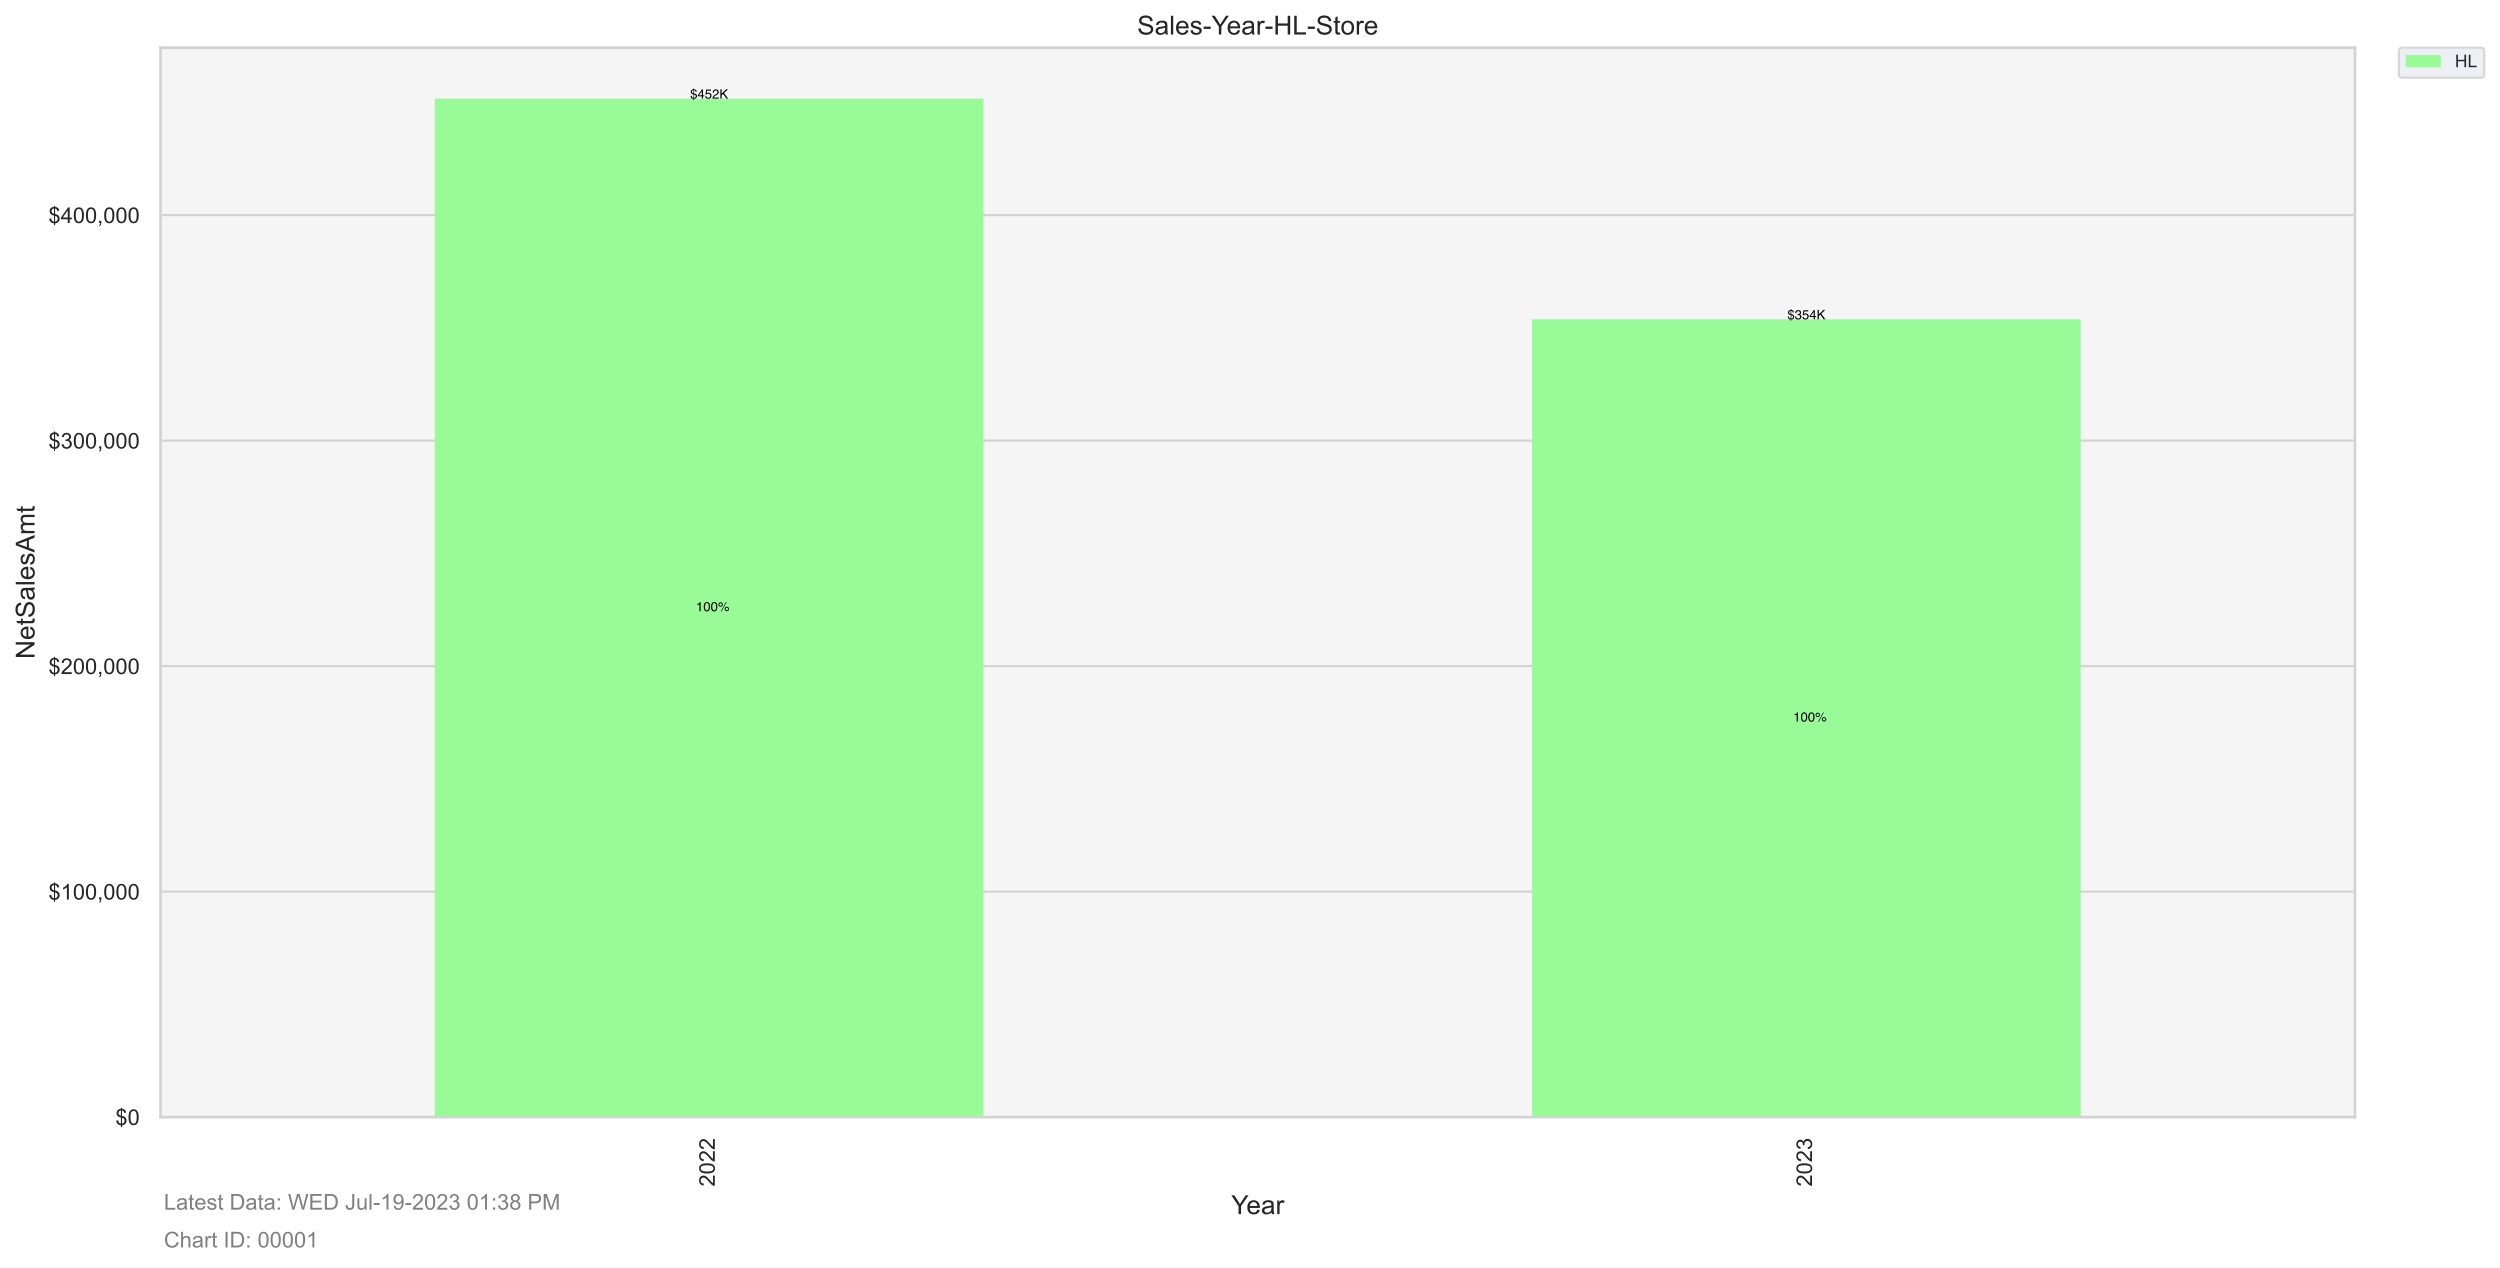
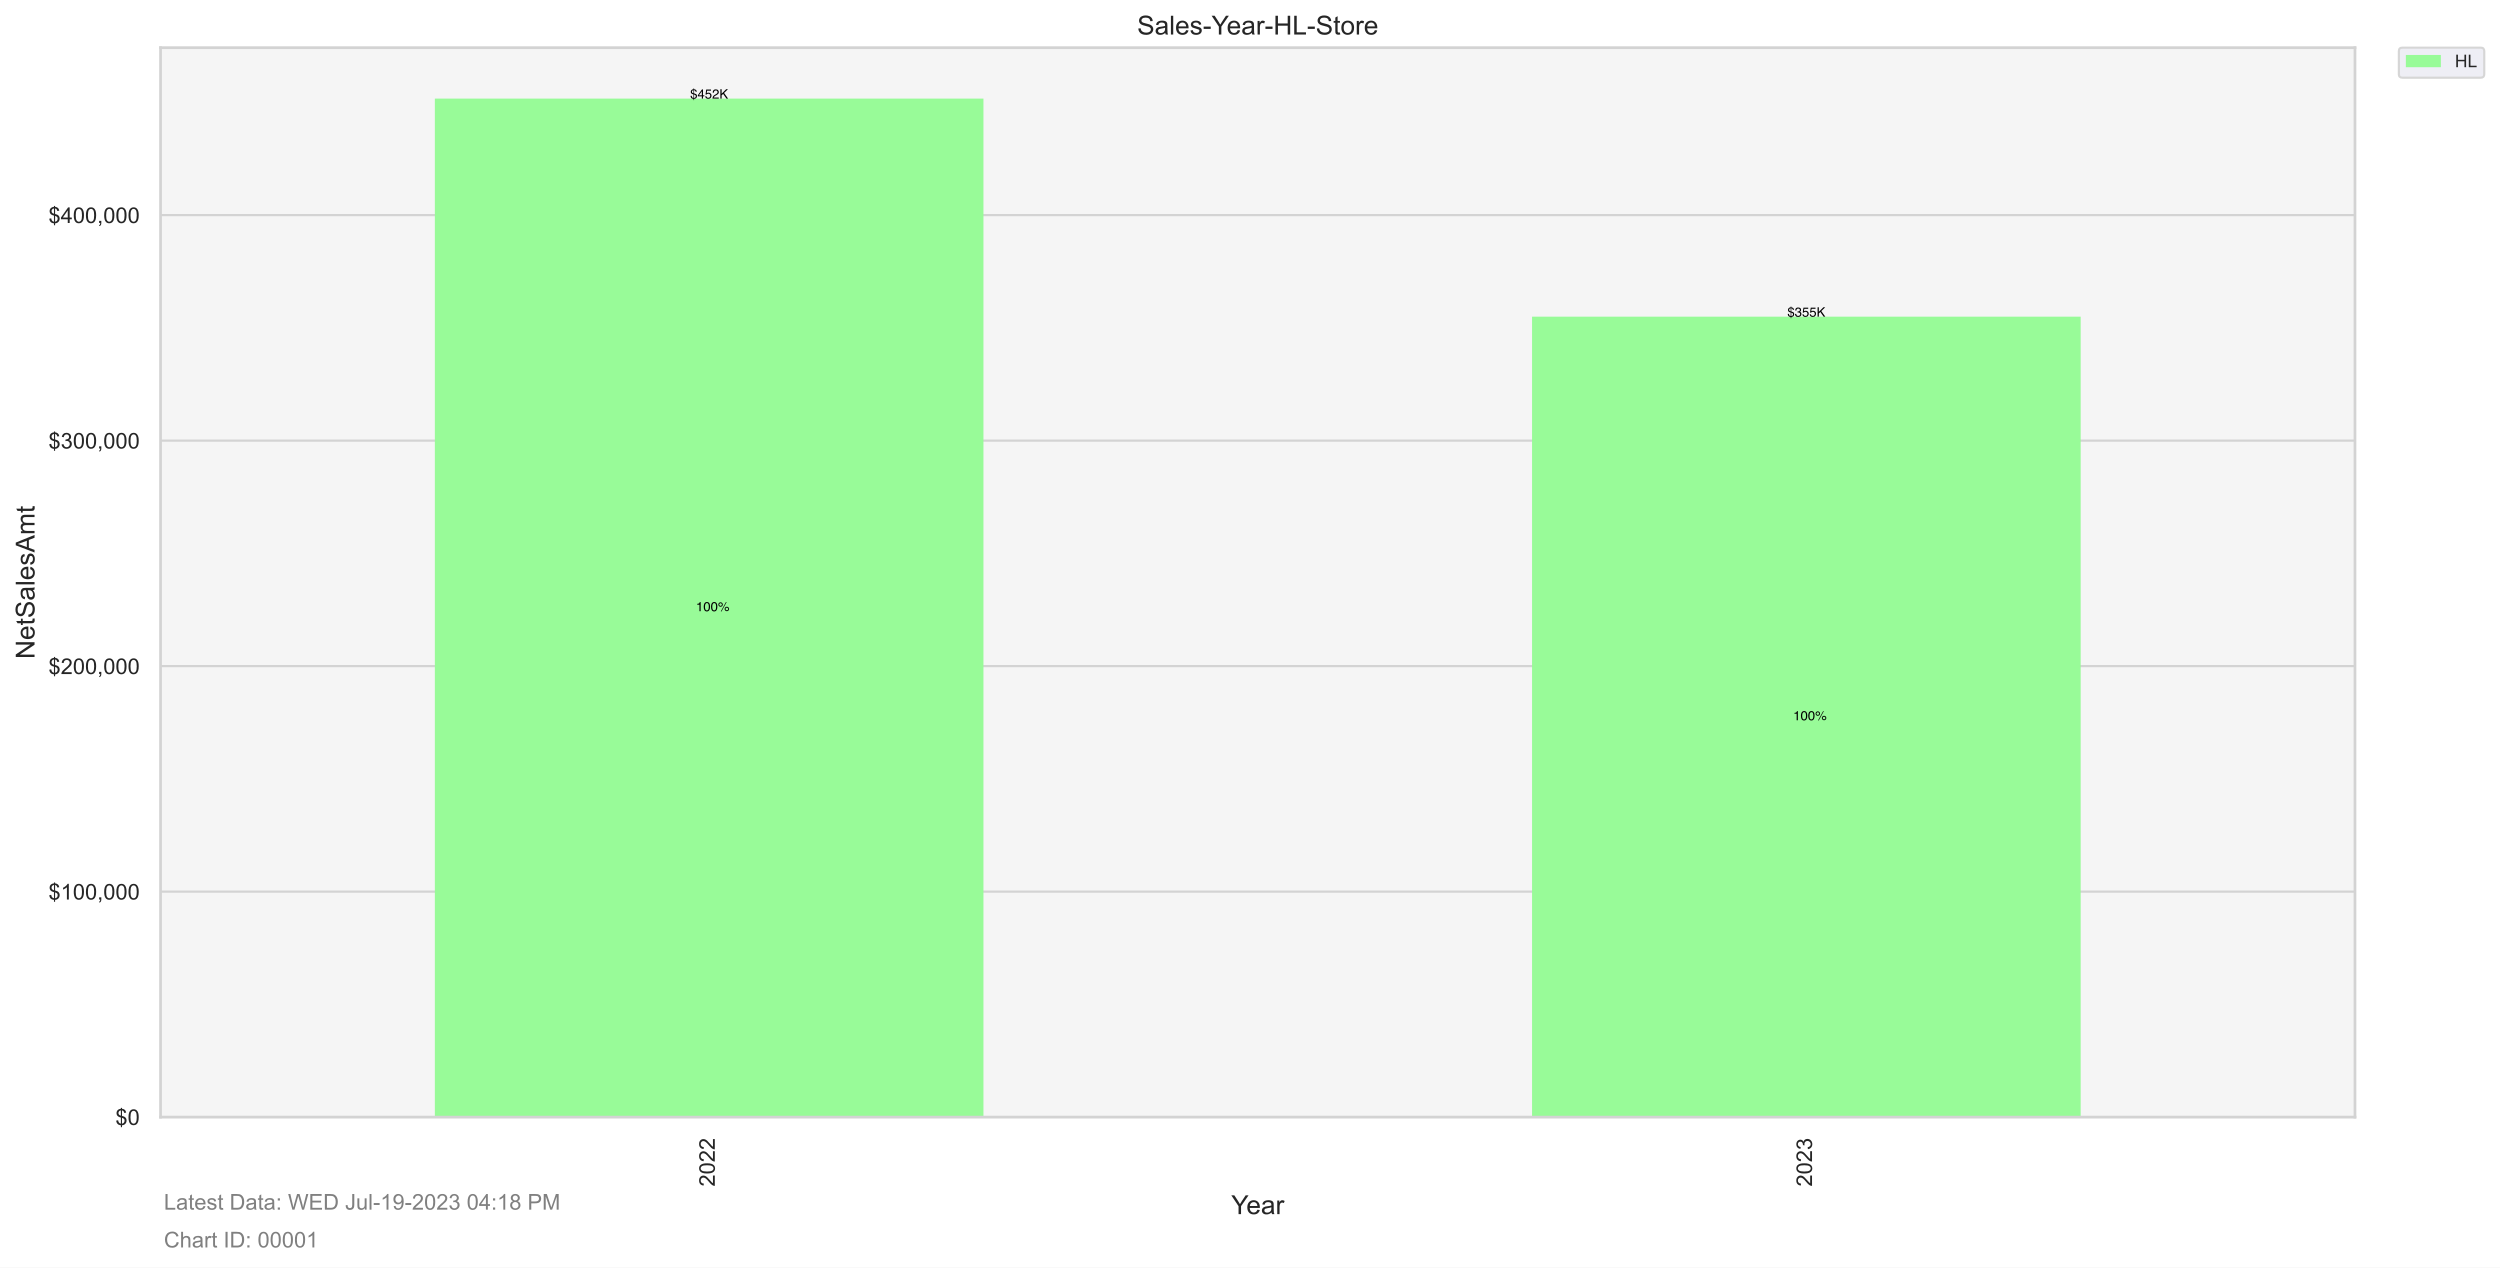
<svg xmlns="http://www.w3.org/2000/svg" xmlns:xlink="http://www.w3.org/1999/xlink" width="1142.68pt" height="579.377pt" viewBox="0 0 1142.68 579.377" version="1.1">
  <defs>
    <style type="text/css">*{stroke-linejoin: round; stroke-linecap: butt}</style>
  </defs>
  <g id="figure_1">
    <g id="patch_1">
      <path d="M 0 579.377  L 1142.68 579.377  L 1142.68 0  L 0 0  z " style="fill: #ffffff" />
    </g>
    <g id="axes_1">
      <g id="patch_2">
        <path d="M 73.379 510.609  L 1076.393 510.609  L 1076.393 21.789  L 73.379 21.789  z " style="fill: #f5f5f5" />
      </g>
      <g id="matplotlib.axis_1">
        <g id="xtick_1">
          <g id="text_1">
            <g style="fill: #262626" transform="translate(326.7177 542.3531) rotate(-90) scale(0.1 -0.1)">
              <defs>
                <path id="ArialMT-32" d="M 3222 541  L 3222 0  L 194 0  Q 188 203 259 391  Q 375 700 629 1000  Q 884 1300 1366 1694  Q 2113 2306 2375 2664  Q 2638 3022 2638 3341  Q 2638 3675 2398 3904  Q 2159 4134 1775 4134  Q 1369 4134 1125 3890  Q 881 3647 878 3216  L 300 3275  Q 359 3922 746 4261  Q 1134 4600 1788 4600  Q 2447 4600 2831 4234  Q 3216 3869 3216 3328  Q 3216 3053 3103 2787  Q 2991 2522 2730 2228  Q 2469 1934 1863 1422  Q 1356 997 1212 845  Q 1069 694 975 541  L 3222 541  z " transform="scale(0.015625)" />
                <path id="ArialMT-30" d="M 266 2259  Q 266 3072 433 3567  Q 600 4063 929 4331  Q 1259 4600 1759 4600  Q 2128 4600 2406 4451  Q 2684 4303 2865 4023  Q 3047 3744 3150 3342  Q 3253 2941 3253 2259  Q 3253 1453 3087 958  Q 2922 463 2592 192  Q 2263 -78 1759 -78  Q 1097 -78 719 397  Q 266 969 266 2259  z M 844 2259  Q 844 1131 1108 757  Q 1372 384 1759 384  Q 2147 384 2411 759  Q 2675 1134 2675 2259  Q 2675 3391 2411 3762  Q 2147 4134 1753 4134  Q 1366 4134 1134 3806  Q 844 3388 844 2259  z " transform="scale(0.015625)" />
              </defs>
              <use xlink:href="#ArialMT-32" />
              <use xlink:href="#ArialMT-30" x="55.615" />
              <use xlink:href="#ArialMT-32" x="111.23" />
              <use xlink:href="#ArialMT-32" x="166.846" />
            </g>
          </g>
        </g>
        <g id="xtick_2">
          <g id="text_2">
            <g style="fill: #262626" transform="translate(828.2247 542.3531) rotate(-90) scale(0.1 -0.1)">
              <defs>
                <path id="ArialMT-33" d="M 269 1209  L 831 1284  Q 928 806 1161 595  Q 1394 384 1728 384  Q 2125 384 2398 659  Q 2672 934 2672 1341  Q 2672 1728 2419 1979  Q 2166 2231 1775 2231  Q 1616 2231 1378 2169  L 1441 2663  Q 1497 2656 1531 2656  Q 1891 2656 2178 2843  Q 2466 3031 2466 3422  Q 2466 3731 2256 3934  Q 2047 4138 1716 4138  Q 1388 4138 1169 3931  Q 950 3725 888 3313  L 325 3413  Q 428 3978 793 4289  Q 1159 4600 1703 4600  Q 2078 4600 2393 4439  Q 2709 4278 2876 4000  Q 3044 3722 3044 3409  Q 3044 3113 2884 2869  Q 2725 2625 2413 2481  Q 2819 2388 3044 2092  Q 3269 1797 3269 1353  Q 3269 753 2831 336  Q 2394 -81 1725 -81  Q 1122 -81 723 278  Q 325 638 269 1209  z " transform="scale(0.015625)" />
              </defs>
              <use xlink:href="#ArialMT-32" />
              <use xlink:href="#ArialMT-30" x="55.615" />
              <use xlink:href="#ArialMT-32" x="111.23" />
              <use xlink:href="#ArialMT-33" x="166.846" />
            </g>
          </g>
        </g>
        <g id="text_3">
          <g style="fill: #262626" transform="translate(562.7604 554.9425) scale(0.12 -0.12)">
            <defs>
              <path id="ArialMT-59" d="M 1784 0  L 1784 1941  L 19 4581  L 756 4581  L 1659 3200  Q 1909 2813 2125 2425  Q 2331 2784 2625 3234  L 3513 4581  L 4219 4581  L 2391 1941  L 2391 0  L 1784 0  z " transform="scale(0.015625)" />
              <path id="ArialMT-65" d="M 2694 1069  L 3275 997  Q 3138 488 2766 206  Q 2394 -75 1816 -75  Q 1088 -75 661 373  Q 234 822 234 1631  Q 234 2469 665 2931  Q 1097 3394 1784 3394  Q 2450 3394 2872 2941  Q 3294 2488 3294 1666  Q 3294 1616 3291 1516  L 816 1516  Q 847 969 1125 678  Q 1403 388 1819 388  Q 2128 388 2347 550  Q 2566 713 2694 1069  z M 847 1978  L 2700 1978  Q 2663 2397 2488 2606  Q 2219 2931 1791 2931  Q 1403 2931 1139 2672  Q 875 2413 847 1978  z " transform="scale(0.015625)" />
              <path id="ArialMT-61" d="M 2588 409  Q 2275 144 1986 34  Q 1697 -75 1366 -75  Q 819 -75 525 192  Q 231 459 231 875  Q 231 1119 342 1320  Q 453 1522 633 1644  Q 813 1766 1038 1828  Q 1203 1872 1538 1913  Q 2219 1994 2541 2106  Q 2544 2222 2544 2253  Q 2544 2597 2384 2738  Q 2169 2928 1744 2928  Q 1347 2928 1158 2789  Q 969 2650 878 2297  L 328 2372  Q 403 2725 575 2942  Q 747 3159 1072 3276  Q 1397 3394 1825 3394  Q 2250 3394 2515 3294  Q 2781 3194 2906 3042  Q 3031 2891 3081 2659  Q 3109 2516 3109 2141  L 3109 1391  Q 3109 606 3145 398  Q 3181 191 3288 0  L 2700 0  Q 2613 175 2588 409  z M 2541 1666  Q 2234 1541 1622 1453  Q 1275 1403 1131 1340  Q 988 1278 909 1158  Q 831 1038 831 891  Q 831 666 1001 516  Q 1172 366 1500 366  Q 1825 366 2078 508  Q 2331 650 2450 897  Q 2541 1088 2541 1459  L 2541 1666  z " transform="scale(0.015625)" />
              <path id="ArialMT-72" d="M 416 0  L 416 3319  L 922 3319  L 922 2816  Q 1116 3169 1280 3281  Q 1444 3394 1641 3394  Q 1925 3394 2219 3213  L 2025 2691  Q 1819 2813 1613 2813  Q 1428 2813 1281 2702  Q 1134 2591 1072 2394  Q 978 2094 978 1738  L 978 0  L 416 0  z " transform="scale(0.015625)" />
            </defs>
            <use xlink:href="#ArialMT-59" />
            <use xlink:href="#ArialMT-65" x="57.574" />
            <use xlink:href="#ArialMT-61" x="113.189" />
            <use xlink:href="#ArialMT-72" x="168.805" />
          </g>
        </g>
      </g>
      <g id="matplotlib.axis_2">
        <g id="ytick_1">
          <g id="line2d_1">
-             <path d="M 73.379 510.609  L 1076.393 510.609  " clip-path="url(#pf3fb6b0348)" style="fill: none; stroke: #d3d3d3; stroke-linecap: round" />
+             <path d="M 73.379 510.609  L 1076.393 510.609  " clip-path="url(#p5a87be6f19)" style="fill: none; stroke: #d3d3d3; stroke-linecap: round" />
          </g>
          <g id="text_4">
            <g style="fill: #262626" transform="translate(52.75719 514.1883) scale(0.1 -0.1)">
              <defs>
                <path id="ArialMT-24" d="M 1594 -659  L 1594 -97  Q 1172 -44 908 92  Q 644 228 451 531  Q 259 834 228 1272  L 794 1378  Q 859 925 1025 713  Q 1263 413 1594 378  L 1594 2169  Q 1247 2234 884 2438  Q 616 2588 470 2853  Q 325 3119 325 3456  Q 325 4056 750 4428  Q 1034 4678 1594 4734  L 1594 5003  L 1925 5003  L 1925 4734  Q 2416 4688 2703 4447  Q 3072 4141 3147 3606  L 2566 3519  Q 2516 3850 2358 4026  Q 2200 4203 1925 4259  L 1925 2638  Q 2350 2531 2488 2472  Q 2750 2356 2915 2190  Q 3081 2025 3170 1797  Q 3259 1569 3259 1303  Q 3259 719 2887 328  Q 2516 -63 1925 -91  L 1925 -659  L 1594 -659  z M 1594 4266  Q 1266 4216 1077 4003  Q 888 3791 888 3500  Q 888 3213 1048 3019  Q 1209 2825 1594 2709  L 1594 4266  z M 1925 378  Q 2253 419 2467 662  Q 2681 906 2681 1266  Q 2681 1572 2529 1758  Q 2378 1944 1925 2091  L 1925 378  z " transform="scale(0.015625)" />
              </defs>
              <use xlink:href="#ArialMT-24" />
              <use xlink:href="#ArialMT-30" x="55.615" />
            </g>
          </g>
        </g>
        <g id="ytick_2">
          <g id="line2d_2">
-             <path d="M 73.379 407.537  L 1076.393 407.537  " clip-path="url(#pf3fb6b0348)" style="fill: none; stroke: #d3d3d3; stroke-linecap: round" />
+             <path d="M 73.379 407.537  L 1076.393 407.537  " clip-path="url(#p5a87be6f19)" style="fill: none; stroke: #d3d3d3; stroke-linecap: round" />
          </g>
          <g id="text_5">
            <g style="fill: #262626" transform="translate(22.17438 411.1593) scale(0.1 -0.1)">
              <defs>
                <path id="ArialMT-31" d="M 2384 0  L 1822 0  L 1822 3584  Q 1619 3391 1289 3197  Q 959 3003 697 2906  L 697 3450  Q 1169 3672 1522 3987  Q 1875 4303 2022 4600  L 2384 4600  L 2384 0  z " transform="scale(0.015625)" />
                <path id="ArialMT-2c" d="M 569 0  L 569 641  L 1209 641  L 1209 0  Q 1209 -353 1084 -570  Q 959 -788 688 -906  L 531 -666  Q 709 -588 793 -436  Q 878 -284 888 0  L 569 0  z " transform="scale(0.015625)" />
              </defs>
              <use xlink:href="#ArialMT-24" />
              <use xlink:href="#ArialMT-31" x="55.615" />
              <use xlink:href="#ArialMT-30" x="111.23" />
              <use xlink:href="#ArialMT-30" x="166.846" />
              <use xlink:href="#ArialMT-2c" x="222.461" />
              <use xlink:href="#ArialMT-30" x="250.244" />
              <use xlink:href="#ArialMT-30" x="305.859" />
              <use xlink:href="#ArialMT-30" x="361.475" />
            </g>
          </g>
        </g>
        <g id="ytick_3">
          <g id="line2d_3">
-             <path d="M 73.379 304.464  L 1076.393 304.464  " clip-path="url(#pf3fb6b0348)" style="fill: none; stroke: #d3d3d3; stroke-linecap: round" />
+             <path d="M 73.379 304.464  L 1076.393 304.464  " clip-path="url(#p5a87be6f19)" style="fill: none; stroke: #d3d3d3; stroke-linecap: round" />
          </g>
          <g id="text_6">
            <g style="fill: #262626" transform="translate(22.17438 308.0865) scale(0.1 -0.1)">
              <use xlink:href="#ArialMT-24" />
              <use xlink:href="#ArialMT-32" x="55.615" />
              <use xlink:href="#ArialMT-30" x="111.23" />
              <use xlink:href="#ArialMT-30" x="166.846" />
              <use xlink:href="#ArialMT-2c" x="222.461" />
              <use xlink:href="#ArialMT-30" x="250.244" />
              <use xlink:href="#ArialMT-30" x="305.859" />
              <use xlink:href="#ArialMT-30" x="361.475" />
            </g>
          </g>
        </g>
        <g id="ytick_4">
          <g id="line2d_4">
-             <path d="M 73.379 201.391  L 1076.393 201.391  " clip-path="url(#pf3fb6b0348)" style="fill: none; stroke: #d3d3d3; stroke-linecap: round" />
+             <path d="M 73.379 201.391  L 1076.393 201.391  " clip-path="url(#p5a87be6f19)" style="fill: none; stroke: #d3d3d3; stroke-linecap: round" />
          </g>
          <g id="text_7">
            <g style="fill: #262626" transform="translate(22.17438 205.0138) scale(0.1 -0.1)">
              <use xlink:href="#ArialMT-24" />
              <use xlink:href="#ArialMT-33" x="55.615" />
              <use xlink:href="#ArialMT-30" x="111.23" />
              <use xlink:href="#ArialMT-30" x="166.846" />
              <use xlink:href="#ArialMT-2c" x="222.461" />
              <use xlink:href="#ArialMT-30" x="250.244" />
              <use xlink:href="#ArialMT-30" x="305.859" />
              <use xlink:href="#ArialMT-30" x="361.475" />
            </g>
          </g>
        </g>
        <g id="ytick_5">
          <g id="line2d_5">
-             <path d="M 73.379 98.318  L 1076.393 98.318  " clip-path="url(#pf3fb6b0348)" style="fill: none; stroke: #d3d3d3; stroke-linecap: round" />
+             <path d="M 73.379 98.318  L 1076.393 98.318  " clip-path="url(#p5a87be6f19)" style="fill: none; stroke: #d3d3d3; stroke-linecap: round" />
          </g>
          <g id="text_8">
            <g style="fill: #262626" transform="translate(22.17438 101.9411) scale(0.1 -0.1)">
              <defs>
                <path id="ArialMT-34" d="M 2069 0  L 2069 1097  L 81 1097  L 81 1613  L 2172 4581  L 2631 4581  L 2631 1613  L 3250 1613  L 3250 1097  L 2631 1097  L 2631 0  L 2069 0  z M 2069 1613  L 2069 3678  L 634 1613  L 2069 1613  z " transform="scale(0.015625)" />
              </defs>
              <use xlink:href="#ArialMT-24" />
              <use xlink:href="#ArialMT-34" x="55.615" />
              <use xlink:href="#ArialMT-30" x="111.23" />
              <use xlink:href="#ArialMT-30" x="166.846" />
              <use xlink:href="#ArialMT-2c" x="222.461" />
              <use xlink:href="#ArialMT-30" x="250.244" />
              <use xlink:href="#ArialMT-30" x="305.859" />
              <use xlink:href="#ArialMT-30" x="361.475" />
            </g>
          </g>
        </g>
        <g id="text_9">
          <g style="fill: #262626" transform="translate(15.78937 301.2113) rotate(-90) scale(0.12 -0.12)">
            <defs>
              <path id="ArialMT-4e" d="M 488 0  L 488 4581  L 1109 4581  L 3516 984  L 3516 4581  L 4097 4581  L 4097 0  L 3475 0  L 1069 3600  L 1069 0  L 488 0  z " transform="scale(0.015625)" />
              <path id="ArialMT-74" d="M 1650 503  L 1731 6  Q 1494 -44 1306 -44  Q 1000 -44 831 53  Q 663 150 594 308  Q 525 466 525 972  L 525 2881  L 113 2881  L 113 3319  L 525 3319  L 525 4141  L 1084 4478  L 1084 3319  L 1650 3319  L 1650 2881  L 1084 2881  L 1084 941  Q 1084 700 1114 631  Q 1144 563 1211 522  Q 1278 481 1403 481  Q 1497 481 1650 503  z " transform="scale(0.015625)" />
              <path id="ArialMT-53" d="M 288 1472  L 859 1522  Q 900 1178 1048 958  Q 1197 738 1509 602  Q 1822 466 2213 466  Q 2559 466 2825 569  Q 3091 672 3220 851  Q 3350 1031 3350 1244  Q 3350 1459 3225 1620  Q 3100 1781 2813 1891  Q 2628 1963 1997 2114  Q 1366 2266 1113 2400  Q 784 2572 623 2826  Q 463 3081 463 3397  Q 463 3744 659 4045  Q 856 4347 1234 4503  Q 1613 4659 2075 4659  Q 2584 4659 2973 4495  Q 3363 4331 3572 4012  Q 3781 3694 3797 3291  L 3216 3247  Q 3169 3681 2898 3903  Q 2628 4125 2100 4125  Q 1550 4125 1298 3923  Q 1047 3722 1047 3438  Q 1047 3191 1225 3031  Q 1400 2872 2139 2705  Q 2878 2538 3153 2413  Q 3553 2228 3743 1945  Q 3934 1663 3934 1294  Q 3934 928 3725 604  Q 3516 281 3123 101  Q 2731 -78 2241 -78  Q 1619 -78 1198 103  Q 778 284 539 648  Q 300 1013 288 1472  z " transform="scale(0.015625)" />
              <path id="ArialMT-6c" d="M 409 0  L 409 4581  L 972 4581  L 972 0  L 409 0  z " transform="scale(0.015625)" />
              <path id="ArialMT-73" d="M 197 991  L 753 1078  Q 800 744 1014 566  Q 1228 388 1613 388  Q 2000 388 2187 545  Q 2375 703 2375 916  Q 2375 1106 2209 1216  Q 2094 1291 1634 1406  Q 1016 1563 777 1677  Q 538 1791 414 1992  Q 291 2194 291 2438  Q 291 2659 392 2848  Q 494 3038 669 3163  Q 800 3259 1026 3326  Q 1253 3394 1513 3394  Q 1903 3394 2198 3281  Q 2494 3169 2634 2976  Q 2775 2784 2828 2463  L 2278 2388  Q 2241 2644 2061 2787  Q 1881 2931 1553 2931  Q 1166 2931 1000 2803  Q 834 2675 834 2503  Q 834 2394 903 2306  Q 972 2216 1119 2156  Q 1203 2125 1616 2013  Q 2213 1853 2448 1751  Q 2684 1650 2818 1456  Q 2953 1263 2953 975  Q 2953 694 2789 445  Q 2625 197 2315 61  Q 2006 -75 1616 -75  Q 969 -75 630 194  Q 291 463 197 991  z " transform="scale(0.015625)" />
              <path id="ArialMT-41" d="M -9 0  L 1750 4581  L 2403 4581  L 4278 0  L 3588 0  L 3053 1388  L 1138 1388  L 634 0  L -9 0  z M 1313 1881  L 2866 1881  L 2388 3150  Q 2169 3728 2063 4100  Q 1975 3659 1816 3225  L 1313 1881  z " transform="scale(0.015625)" />
              <path id="ArialMT-6d" d="M 422 0  L 422 3319  L 925 3319  L 925 2853  Q 1081 3097 1340 3245  Q 1600 3394 1931 3394  Q 2300 3394 2536 3241  Q 2772 3088 2869 2813  Q 3263 3394 3894 3394  Q 4388 3394 4653 3120  Q 4919 2847 4919 2278  L 4919 0  L 4359 0  L 4359 2091  Q 4359 2428 4304 2576  Q 4250 2725 4106 2815  Q 3963 2906 3769 2906  Q 3419 2906 3187 2673  Q 2956 2441 2956 1928  L 2956 0  L 2394 0  L 2394 2156  Q 2394 2531 2256 2718  Q 2119 2906 1806 2906  Q 1569 2906 1367 2781  Q 1166 2656 1075 2415  Q 984 2175 984 1722  L 984 0  L 422 0  z " transform="scale(0.015625)" />
            </defs>
            <use xlink:href="#ArialMT-4e" />
            <use xlink:href="#ArialMT-65" x="72.217" />
            <use xlink:href="#ArialMT-74" x="127.832" />
            <use xlink:href="#ArialMT-53" x="155.615" />
            <use xlink:href="#ArialMT-61" x="222.314" />
            <use xlink:href="#ArialMT-6c" x="277.93" />
            <use xlink:href="#ArialMT-65" x="300.146" />
            <use xlink:href="#ArialMT-73" x="355.762" />
            <use xlink:href="#ArialMT-41" x="405.762" />
            <use xlink:href="#ArialMT-6d" x="472.461" />
            <use xlink:href="#ArialMT-74" x="555.762" />
          </g>
        </g>
      </g>
      <g id="patch_3">
-         <path d="M 198.756 510.609  L 449.509 510.609  L 449.509 45.067  L 198.756 45.067  z " clip-path="url(#pf3fb6b0348)" style="fill: #98fb98" />
+         <path d="M 198.756 510.609  L 449.509 510.609  L 449.509 45.067  L 198.756 45.067  z " clip-path="url(#p5a87be6f19)" style="fill: #98fb98" />
      </g>
      <g id="patch_4">
-         <path d="M 700.263 510.609  L 951.016 510.609  L 951.016 145.942  L 700.263 145.942  z " clip-path="url(#pf3fb6b0348)" style="fill: #98fb98" />
+         <path d="M 700.263 510.609  L 951.016 510.609  L 951.016 144.752  L 700.263 144.752  z " clip-path="url(#p5a87be6f19)" style="fill: #98fb98" />
      </g>
      <g id="patch_5">
        <path d="M 73.379 510.609  L 73.379 21.789  " style="fill: none; stroke: #d3d3d3; stroke-width: 1.25; stroke-linejoin: miter; stroke-linecap: square" />
      </g>
      <g id="patch_6">
        <path d="M 1076.393 510.609  L 1076.393 21.789  " style="fill: none; stroke: #d3d3d3; stroke-width: 1.25; stroke-linejoin: miter; stroke-linecap: square" />
      </g>
      <g id="patch_7">
        <path d="M 73.379 510.609  L 1076.393 510.609  " style="fill: none; stroke: #d3d3d3; stroke-width: 1.25; stroke-linejoin: miter; stroke-linecap: square" />
      </g>
      <g id="patch_8">
        <path d="M 73.379 21.789  L 1076.393 21.789  " style="fill: none; stroke: #d3d3d3; stroke-width: 1.25; stroke-linejoin: miter; stroke-linecap: square" />
      </g>
      <g id="text_10">
        <g transform="translate(314.7932 279.3647) scale(0.06 -0.06)">
          <defs>
            <path id="Helvetica-20" transform="scale(0.015625)" />
            <path id="Helvetica-31" d="M 613 3169  L 613 3600  Q 1222 3659 1462 3798  Q 1703 3938 1822 4456  L 2266 4456  L 2266 0  L 1666 0  L 1666 3169  L 613 3169  z " transform="scale(0.015625)" />
            <path id="Helvetica-30" d="M 1731 4475  Q 2600 4475 2988 3759  Q 3288 3206 3288 2244  Q 3288 1331 3016 734  Q 2622 -122 1728 -122  Q 922 -122 528 578  Q 200 1163 200 2147  Q 200 2909 397 3456  Q 766 4475 1731 4475  z M 1725 391  Q 2163 391 2422 778  Q 2681 1166 2681 2222  Q 2681 2984 2493 3476  Q 2306 3969 1766 3969  Q 1269 3969 1039 3501  Q 809 3034 809 2125  Q 809 1441 956 1025  Q 1181 391 1725 391  z " transform="scale(0.015625)" />
            <path id="Helvetica-25" d="M 4363 2175  Q 4813 2175 5131 1856  Q 5450 1538 5450 1088  Q 5450 638 5131 319  Q 4813 0 4363 0  Q 3909 0 3590 319  Q 3272 638 3272 1088  Q 3272 1538 3590 1856  Q 3909 2175 4363 2175  z M 3909 4456  L 4256 4456  L 1753 -119  L 1406 -119  L 3909 4456  z M 1294 2606  Q 1563 2606 1752 2795  Q 1941 2984 1941 3250  Q 1941 3516 1752 3705  Q 1563 3894 1294 3894  Q 1028 3894 839 3706  Q 650 3519 650 3250  Q 650 2984 839 2795  Q 1028 2606 1294 2606  z M 1294 4341  Q 1747 4341 2065 4020  Q 2384 3700 2384 3250  Q 2384 2800 2065 2481  Q 1747 2163 1294 2163  Q 844 2163 525 2481  Q 206 2800 206 3250  Q 206 3700 525 4020  Q 844 4341 1294 4341  z M 4363 444  Q 4628 444 4817 633  Q 5006 822 5006 1088  Q 5006 1353 4817 1542  Q 4628 1731 4363 1731  Q 4094 1731 3905 1542  Q 3716 1353 3716 1088  Q 3716 822 3905 633  Q 4094 444 4363 444  z " transform="scale(0.015625)" />
          </defs>
          <use xlink:href="#Helvetica-20" />
          <use xlink:href="#Helvetica-20" x="27.783" />
          <use xlink:href="#Helvetica-31" x="55.566" />
          <use xlink:href="#Helvetica-30" x="111.182" />
          <use xlink:href="#Helvetica-30" x="166.797" />
          <use xlink:href="#Helvetica-25" x="222.412" />
        </g>
      </g>
      <g id="text_11">
-         <g transform="translate(816.3002 329.8025) scale(0.06 -0.06)">
+         <g transform="translate(816.3002 329.2075) scale(0.06 -0.06)">
          <use xlink:href="#Helvetica-20" />
          <use xlink:href="#Helvetica-20" x="27.783" />
          <use xlink:href="#Helvetica-31" x="55.566" />
          <use xlink:href="#Helvetica-30" x="111.182" />
          <use xlink:href="#Helvetica-30" x="166.797" />
          <use xlink:href="#Helvetica-25" x="222.412" />
        </g>
      </g>
      <g id="text_12">
        <g transform="translate(315.4583 45.0624) scale(0.06 -0.06)">
          <defs>
            <path id="Helvetica-24" d="M 1909 325  Q 2444 350 2647 716  Q 2753 903 2753 1150  Q 2753 1541 2466 1744  Q 2300 1863 1909 1969  L 1909 325  z M 850 3341  Q 850 3031 1054 2856  Q 1259 2681 1606 2613  L 1606 4081  Q 1197 4066 1023 3831  Q 850 3597 850 3341  z M 288 3303  Q 288 3778 636 4159  Q 984 4541 1613 4547  L 1613 4963  L 1909 4963  L 1909 4553  Q 2531 4509 2864 4186  Q 3197 3863 3213 3331  L 2666 3331  Q 2644 3569 2538 3741  Q 2341 4056 1909 4072  L 1909 2553  Q 2634 2350 2894 2172  Q 3316 1878 3316 1303  Q 3316 472 2775 122  Q 2475 -72 1909 -134  L 1909 -741  L 1613 -741  L 1613 -134  Q 703 -75 378 509  Q 200 825 200 1363  L 753 1363  Q 778 934 888 738  Q 1081 384 1606 341  L 1606 2044  Q 931 2172 609 2472  Q 288 2772 288 3303  z " transform="scale(0.015625)" />
            <path id="Helvetica-34" d="M 2116 1584  L 2116 3613  L 681 1584  L 2116 1584  z M 2125 0  L 2125 1094  L 163 1094  L 163 1644  L 2213 4488  L 2688 4488  L 2688 1584  L 3347 1584  L 3347 1094  L 2688 1094  L 2688 0  L 2125 0  z " transform="scale(0.015625)" />
            <path id="Helvetica-35" d="M 791 1141  Q 847 659 1238 475  Q 1438 381 1700 381  Q 2200 381 2440 700  Q 2681 1019 2681 1406  Q 2681 1875 2395 2131  Q 2109 2388 1709 2388  Q 1419 2388 1211 2275  Q 1003 2163 856 1963  L 369 1991  L 709 4400  L 3034 4400  L 3034 3856  L 1131 3856  L 941 2613  Q 1097 2731 1238 2791  Q 1488 2894 1816 2894  Q 2431 2894 2859 2497  Q 3288 2100 3288 1491  Q 3288 856 2895 371  Q 2503 -113 1644 -113  Q 1097 -113 676 195  Q 256 503 206 1141  L 791 1141  z " transform="scale(0.015625)" />
            <path id="Helvetica-32" d="M 200 0  Q 231 578 439 1006  Q 647 1434 1250 1784  L 1850 2131  Q 2253 2366 2416 2531  Q 2672 2791 2672 3125  Q 2672 3516 2437 3745  Q 2203 3975 1813 3975  Q 1234 3975 1013 3538  Q 894 3303 881 2888  L 309 2888  Q 319 3472 525 3841  Q 891 4491 1816 4491  Q 2584 4491 2939 4075  Q 3294 3659 3294 3150  Q 3294 2613 2916 2231  Q 2697 2009 2131 1694  L 1703 1456  Q 1397 1288 1222 1134  Q 909 863 828 531  L 3272 531  L 3272 0  L 200 0  z " transform="scale(0.015625)" />
            <path id="Helvetica-4b" d="M 488 4591  L 1094 4591  L 1094 2353  L 3331 4591  L 4191 4591  L 2281 2741  L 4244 0  L 3434 0  L 1828 2303  L 1094 1600  L 1094 0  L 488 0  L 488 4591  z " transform="scale(0.015625)" />
          </defs>
          <use xlink:href="#Helvetica-24" />
          <use xlink:href="#Helvetica-34" x="55.615" />
          <use xlink:href="#Helvetica-35" x="111.23" />
          <use xlink:href="#Helvetica-32" x="166.846" />
          <use xlink:href="#Helvetica-4b" x="222.461" />
        </g>
      </g>
      <g id="text_13">
-         <g transform="translate(816.9653 145.938) scale(0.06 -0.06)">
+         <g transform="translate(816.9653 144.748) scale(0.06 -0.06)">
          <defs>
            <path id="Helvetica-33" d="M 1663 -122  Q 869 -122 511 314  Q 153 750 153 1375  L 741 1375  Q 778 941 903 744  Q 1122 391 1694 391  Q 2138 391 2406 628  Q 2675 866 2675 1241  Q 2675 1703 2392 1887  Q 2109 2072 1606 2072  Q 1550 2072 1492 2070  Q 1434 2069 1375 2066  L 1375 2563  Q 1463 2553 1522 2550  Q 1581 2547 1650 2547  Q 1966 2547 2169 2647  Q 2525 2822 2525 3272  Q 2525 3606 2287 3787  Q 2050 3969 1734 3969  Q 1172 3969 956 3594  Q 838 3388 822 3006  L 266 3006  Q 266 3506 466 3856  Q 809 4481 1675 4481  Q 2359 4481 2734 4176  Q 3109 3872 3109 3294  Q 3109 2881 2888 2625  Q 2750 2466 2531 2375  Q 2884 2278 3082 2001  Q 3281 1725 3281 1325  Q 3281 684 2859 281  Q 2438 -122 1663 -122  z " transform="scale(0.015625)" />
          </defs>
          <use xlink:href="#Helvetica-24" />
          <use xlink:href="#Helvetica-33" x="55.615" />
          <use xlink:href="#Helvetica-35" x="111.23" />
-           <use xlink:href="#Helvetica-34" x="166.846" />
+           <use xlink:href="#Helvetica-35" x="166.846" />
          <use xlink:href="#Helvetica-4b" x="222.461" />
        </g>
      </g>
      <g id="text_14">
        <g style="fill: #262626" transform="translate(519.7489 15.78937) scale(0.12 -0.12)">
          <defs>
            <path id="ArialMT-2d" d="M 203 1375  L 203 1941  L 1931 1941  L 1931 1375  L 203 1375  z " transform="scale(0.015625)" />
            <path id="ArialMT-48" d="M 513 0  L 513 4581  L 1119 4581  L 1119 2700  L 3500 2700  L 3500 4581  L 4106 4581  L 4106 0  L 3500 0  L 3500 2159  L 1119 2159  L 1119 0  L 513 0  z " transform="scale(0.015625)" />
            <path id="ArialMT-4c" d="M 469 0  L 469 4581  L 1075 4581  L 1075 541  L 3331 541  L 3331 0  L 469 0  z " transform="scale(0.015625)" />
            <path id="ArialMT-6f" d="M 213 1659  Q 213 2581 725 3025  Q 1153 3394 1769 3394  Q 2453 3394 2887 2945  Q 3322 2497 3322 1706  Q 3322 1066 3130 698  Q 2938 331 2570 128  Q 2203 -75 1769 -75  Q 1072 -75 642 372  Q 213 819 213 1659  z M 791 1659  Q 791 1022 1069 705  Q 1347 388 1769 388  Q 2188 388 2466 706  Q 2744 1025 2744 1678  Q 2744 2294 2464 2611  Q 2184 2928 1769 2928  Q 1347 2928 1069 2612  Q 791 2297 791 1659  z " transform="scale(0.015625)" />
          </defs>
          <use xlink:href="#ArialMT-53" />
          <use xlink:href="#ArialMT-61" x="66.699" />
          <use xlink:href="#ArialMT-6c" x="122.314" />
          <use xlink:href="#ArialMT-65" x="144.531" />
          <use xlink:href="#ArialMT-73" x="200.146" />
          <use xlink:href="#ArialMT-2d" x="250.146" />
          <use xlink:href="#ArialMT-59" x="283.447" />
          <use xlink:href="#ArialMT-65" x="341.021" />
          <use xlink:href="#ArialMT-61" x="396.637" />
          <use xlink:href="#ArialMT-72" x="452.252" />
          <use xlink:href="#ArialMT-2d" x="485.553" />
          <use xlink:href="#ArialMT-48" x="518.854" />
          <use xlink:href="#ArialMT-4c" x="591.07" />
          <use xlink:href="#ArialMT-2d" x="646.686" />
          <use xlink:href="#ArialMT-53" x="679.986" />
          <use xlink:href="#ArialMT-74" x="746.686" />
          <use xlink:href="#ArialMT-6f" x="774.469" />
          <use xlink:href="#ArialMT-72" x="830.084" />
          <use xlink:href="#ArialMT-65" x="863.385" />
        </g>
      </g>
      <g id="legend_1">
        <g id="patch_9">
          <path d="M 1098.053 35.506  L 1133.88 35.506  Q 1135.48 35.506 1135.48 33.906  L 1135.48 23.389  Q 1135.48 21.789 1133.88 21.789  L 1098.053 21.789  Q 1096.453 21.789 1096.453 23.389  L 1096.453 33.906  Q 1096.453 35.506 1098.053 35.506  z " style="fill: #eaeaf2; opacity: 0.8; stroke: #cccccc; stroke-linejoin: miter" />
        </g>
        <g id="patch_10">
          <path d="M 1099.653 30.716  L 1115.653 30.716  L 1115.653 25.116  L 1099.653 25.116  z " style="fill: #98fb98" />
        </g>
        <g id="text_15">
          <g style="fill: #262626" transform="translate(1122.053 30.71562) scale(0.08 -0.08)">
            <use xlink:href="#ArialMT-48" />
            <use xlink:href="#ArialMT-4c" x="72.217" />
          </g>
        </g>
      </g>
    </g>
    <g id="text_16">
      <g style="fill: #808080" transform="translate(74.90906 552.9094) scale(0.1 -0.1)">
        <defs>
          <path id="ArialMT-20" transform="scale(0.015625)" />
          <path id="ArialMT-44" d="M 494 0  L 494 4581  L 2072 4581  Q 2606 4581 2888 4516  Q 3281 4425 3559 4188  Q 3922 3881 4101 3404  Q 4281 2928 4281 2316  Q 4281 1794 4159 1391  Q 4038 988 3847 723  Q 3656 459 3429 307  Q 3203 156 2883 78  Q 2563 0 2147 0  L 494 0  z M 1100 541  L 2078 541  Q 2531 541 2789 625  Q 3047 709 3200 863  Q 3416 1078 3536 1442  Q 3656 1806 3656 2325  Q 3656 3044 3420 3430  Q 3184 3816 2847 3947  Q 2603 4041 2063 4041  L 1100 4041  L 1100 541  z " transform="scale(0.015625)" />
          <path id="ArialMT-3a" d="M 578 2678  L 578 3319  L 1219 3319  L 1219 2678  L 578 2678  z M 578 0  L 578 641  L 1219 641  L 1219 0  L 578 0  z " transform="scale(0.015625)" />
          <path id="ArialMT-57" d="M 1294 0  L 78 4581  L 700 4581  L 1397 1578  Q 1509 1106 1591 641  Q 1766 1375 1797 1488  L 2669 4581  L 3400 4581  L 4056 2263  Q 4303 1400 4413 641  Q 4500 1075 4641 1638  L 5359 4581  L 5969 4581  L 4713 0  L 4128 0  L 3163 3491  Q 3041 3928 3019 4028  Q 2947 3713 2884 3491  L 1913 0  L 1294 0  z " transform="scale(0.015625)" />
          <path id="ArialMT-45" d="M 506 0  L 506 4581  L 3819 4581  L 3819 4041  L 1113 4041  L 1113 2638  L 3647 2638  L 3647 2100  L 1113 2100  L 1113 541  L 3925 541  L 3925 0  L 506 0  z " transform="scale(0.015625)" />
          <path id="ArialMT-4a" d="M 184 1300  L 731 1375  Q 753 850 928 656  Q 1103 463 1413 463  Q 1641 463 1806 567  Q 1972 672 2034 851  Q 2097 1031 2097 1425  L 2097 4581  L 2703 4581  L 2703 1459  Q 2703 884 2564 568  Q 2425 253 2123 87  Q 1822 -78 1416 -78  Q 813 -78 492 269  Q 172 616 184 1300  z " transform="scale(0.015625)" />
          <path id="ArialMT-75" d="M 2597 0  L 2597 488  Q 2209 -75 1544 -75  Q 1250 -75 995 37  Q 741 150 617 320  Q 494 491 444 738  Q 409 903 409 1263  L 409 3319  L 972 3319  L 972 1478  Q 972 1038 1006 884  Q 1059 663 1231 536  Q 1403 409 1656 409  Q 1909 409 2131 539  Q 2353 669 2445 892  Q 2538 1116 2538 1541  L 2538 3319  L 3100 3319  L 3100 0  L 2597 0  z " transform="scale(0.015625)" />
          <path id="ArialMT-39" d="M 350 1059  L 891 1109  Q 959 728 1153 556  Q 1347 384 1650 384  Q 1909 384 2104 503  Q 2300 622 2425 820  Q 2550 1019 2634 1356  Q 2719 1694 2719 2044  Q 2719 2081 2716 2156  Q 2547 1888 2255 1720  Q 1963 1553 1622 1553  Q 1053 1553 659 1965  Q 266 2378 266 3053  Q 266 3750 677 4175  Q 1088 4600 1706 4600  Q 2153 4600 2523 4359  Q 2894 4119 3086 3673  Q 3278 3228 3278 2384  Q 3278 1506 3087 986  Q 2897 466 2520 194  Q 2144 -78 1638 -78  Q 1100 -78 759 220  Q 419 519 350 1059  z M 2653 3081  Q 2653 3566 2395 3850  Q 2138 4134 1775 4134  Q 1400 4134 1122 3828  Q 844 3522 844 3034  Q 844 2597 1108 2323  Q 1372 2050 1759 2050  Q 2150 2050 2401 2323  Q 2653 2597 2653 3081  z " transform="scale(0.015625)" />
          <path id="ArialMT-38" d="M 1131 2484  Q 781 2613 612 2850  Q 444 3088 444 3419  Q 444 3919 803 4259  Q 1163 4600 1759 4600  Q 2359 4600 2725 4251  Q 3091 3903 3091 3403  Q 3091 3084 2923 2848  Q 2756 2613 2416 2484  Q 2838 2347 3058 2040  Q 3278 1734 3278 1309  Q 3278 722 2862 322  Q 2447 -78 1769 -78  Q 1091 -78 675 323  Q 259 725 259 1325  Q 259 1772 486 2073  Q 713 2375 1131 2484  z M 1019 3438  Q 1019 3113 1228 2906  Q 1438 2700 1772 2700  Q 2097 2700 2305 2904  Q 2513 3109 2513 3406  Q 2513 3716 2298 3927  Q 2084 4138 1766 4138  Q 1444 4138 1231 3931  Q 1019 3725 1019 3438  z M 838 1322  Q 838 1081 952 856  Q 1066 631 1291 507  Q 1516 384 1775 384  Q 2178 384 2440 643  Q 2703 903 2703 1303  Q 2703 1709 2433 1975  Q 2163 2241 1756 2241  Q 1359 2241 1098 1978  Q 838 1716 838 1322  z " transform="scale(0.015625)" />
          <path id="ArialMT-50" d="M 494 0  L 494 4581  L 2222 4581  Q 2678 4581 2919 4538  Q 3256 4481 3484 4323  Q 3713 4166 3852 3881  Q 3991 3597 3991 3256  Q 3991 2672 3619 2267  Q 3247 1863 2275 1863  L 1100 1863  L 1100 0  L 494 0  z M 1100 2403  L 2284 2403  Q 2872 2403 3119 2622  Q 3366 2841 3366 3238  Q 3366 3525 3220 3729  Q 3075 3934 2838 4000  Q 2684 4041 2272 4041  L 1100 4041  L 1100 2403  z " transform="scale(0.015625)" />
          <path id="ArialMT-4d" d="M 475 0  L 475 4581  L 1388 4581  L 2472 1338  Q 2622 884 2691 659  Q 2769 909 2934 1394  L 4031 4581  L 4847 4581  L 4847 0  L 4263 0  L 4263 3834  L 2931 0  L 2384 0  L 1059 3900  L 1059 0  L 475 0  z " transform="scale(0.015625)" />
        </defs>
        <use xlink:href="#ArialMT-4c" />
        <use xlink:href="#ArialMT-61" x="55.615" />
        <use xlink:href="#ArialMT-74" x="111.23" />
        <use xlink:href="#ArialMT-65" x="139.014" />
        <use xlink:href="#ArialMT-73" x="194.629" />
        <use xlink:href="#ArialMT-74" x="244.629" />
        <use xlink:href="#ArialMT-20" x="272.412" />
        <use xlink:href="#ArialMT-44" x="300.195" />
        <use xlink:href="#ArialMT-61" x="372.412" />
        <use xlink:href="#ArialMT-74" x="428.027" />
        <use xlink:href="#ArialMT-61" x="455.811" />
        <use xlink:href="#ArialMT-3a" x="511.426" />
        <use xlink:href="#ArialMT-20" x="539.209" />
        <use xlink:href="#ArialMT-57" x="566.992" />
        <use xlink:href="#ArialMT-45" x="661.377" />
        <use xlink:href="#ArialMT-44" x="728.076" />
        <use xlink:href="#ArialMT-20" x="800.293" />
        <use xlink:href="#ArialMT-4a" x="828.076" />
        <use xlink:href="#ArialMT-75" x="878.076" />
        <use xlink:href="#ArialMT-6c" x="933.691" />
        <use xlink:href="#ArialMT-2d" x="955.908" />
        <use xlink:href="#ArialMT-31" x="989.209" />
        <use xlink:href="#ArialMT-39" x="1044.824" />
        <use xlink:href="#ArialMT-2d" x="1100.439" />
        <use xlink:href="#ArialMT-32" x="1133.74" />
        <use xlink:href="#ArialMT-30" x="1189.355" />
        <use xlink:href="#ArialMT-32" x="1244.971" />
        <use xlink:href="#ArialMT-33" x="1300.586" />
        <use xlink:href="#ArialMT-20" x="1356.201" />
        <use xlink:href="#ArialMT-30" x="1383.984" />
-         <use xlink:href="#ArialMT-31" x="1439.6" />
+         <use xlink:href="#ArialMT-34" x="1439.6" />
        <use xlink:href="#ArialMT-3a" x="1495.215" />
-         <use xlink:href="#ArialMT-33" x="1522.998" />
+         <use xlink:href="#ArialMT-31" x="1522.998" />
        <use xlink:href="#ArialMT-38" x="1578.613" />
        <use xlink:href="#ArialMT-20" x="1634.229" />
        <use xlink:href="#ArialMT-50" x="1662.012" />
        <use xlink:href="#ArialMT-4d" x="1728.711" />
      </g>
    </g>
    <g id="text_17">
      <g style="fill: #808080" transform="translate(74.90906 570.1894) scale(0.1 -0.1)">
        <defs>
          <path id="ArialMT-43" d="M 3763 1606  L 4369 1453  Q 4178 706 3683 314  Q 3188 -78 2472 -78  Q 1731 -78 1267 223  Q 803 525 561 1097  Q 319 1669 319 2325  Q 319 3041 592 3573  Q 866 4106 1370 4382  Q 1875 4659 2481 4659  Q 3169 4659 3637 4309  Q 4106 3959 4291 3325  L 3694 3184  Q 3534 3684 3231 3912  Q 2928 4141 2469 4141  Q 1941 4141 1586 3887  Q 1231 3634 1087 3207  Q 944 2781 944 2328  Q 944 1744 1114 1308  Q 1284 872 1643 656  Q 2003 441 2422 441  Q 2931 441 3284 734  Q 3638 1028 3763 1606  z " transform="scale(0.015625)" />
          <path id="ArialMT-68" d="M 422 0  L 422 4581  L 984 4581  L 984 2938  Q 1378 3394 1978 3394  Q 2347 3394 2619 3248  Q 2891 3103 3008 2847  Q 3125 2591 3125 2103  L 3125 0  L 2563 0  L 2563 2103  Q 2563 2525 2380 2717  Q 2197 2909 1863 2909  Q 1613 2909 1392 2779  Q 1172 2650 1078 2428  Q 984 2206 984 1816  L 984 0  L 422 0  z " transform="scale(0.015625)" />
          <path id="ArialMT-49" d="M 597 0  L 597 4581  L 1203 4581  L 1203 0  L 597 0  z " transform="scale(0.015625)" />
        </defs>
        <use xlink:href="#ArialMT-43" />
        <use xlink:href="#ArialMT-68" x="72.217" />
        <use xlink:href="#ArialMT-61" x="127.832" />
        <use xlink:href="#ArialMT-72" x="183.447" />
        <use xlink:href="#ArialMT-74" x="216.748" />
        <use xlink:href="#ArialMT-20" x="244.531" />
        <use xlink:href="#ArialMT-49" x="272.314" />
        <use xlink:href="#ArialMT-44" x="300.098" />
        <use xlink:href="#ArialMT-3a" x="372.314" />
        <use xlink:href="#ArialMT-20" x="400.098" />
        <use xlink:href="#ArialMT-30" x="427.881" />
        <use xlink:href="#ArialMT-30" x="483.496" />
        <use xlink:href="#ArialMT-30" x="539.111" />
        <use xlink:href="#ArialMT-30" x="594.727" />
        <use xlink:href="#ArialMT-31" x="650.342" />
      </g>
    </g>
  </g>
  <defs>
-     <clipPath id="pf3fb6b0348">
+     <clipPath id="p5a87be6f19">
      <rect x="73.379" y="21.789" width="1003.014" height="488.82" />
    </clipPath>
  </defs>
</svg>
